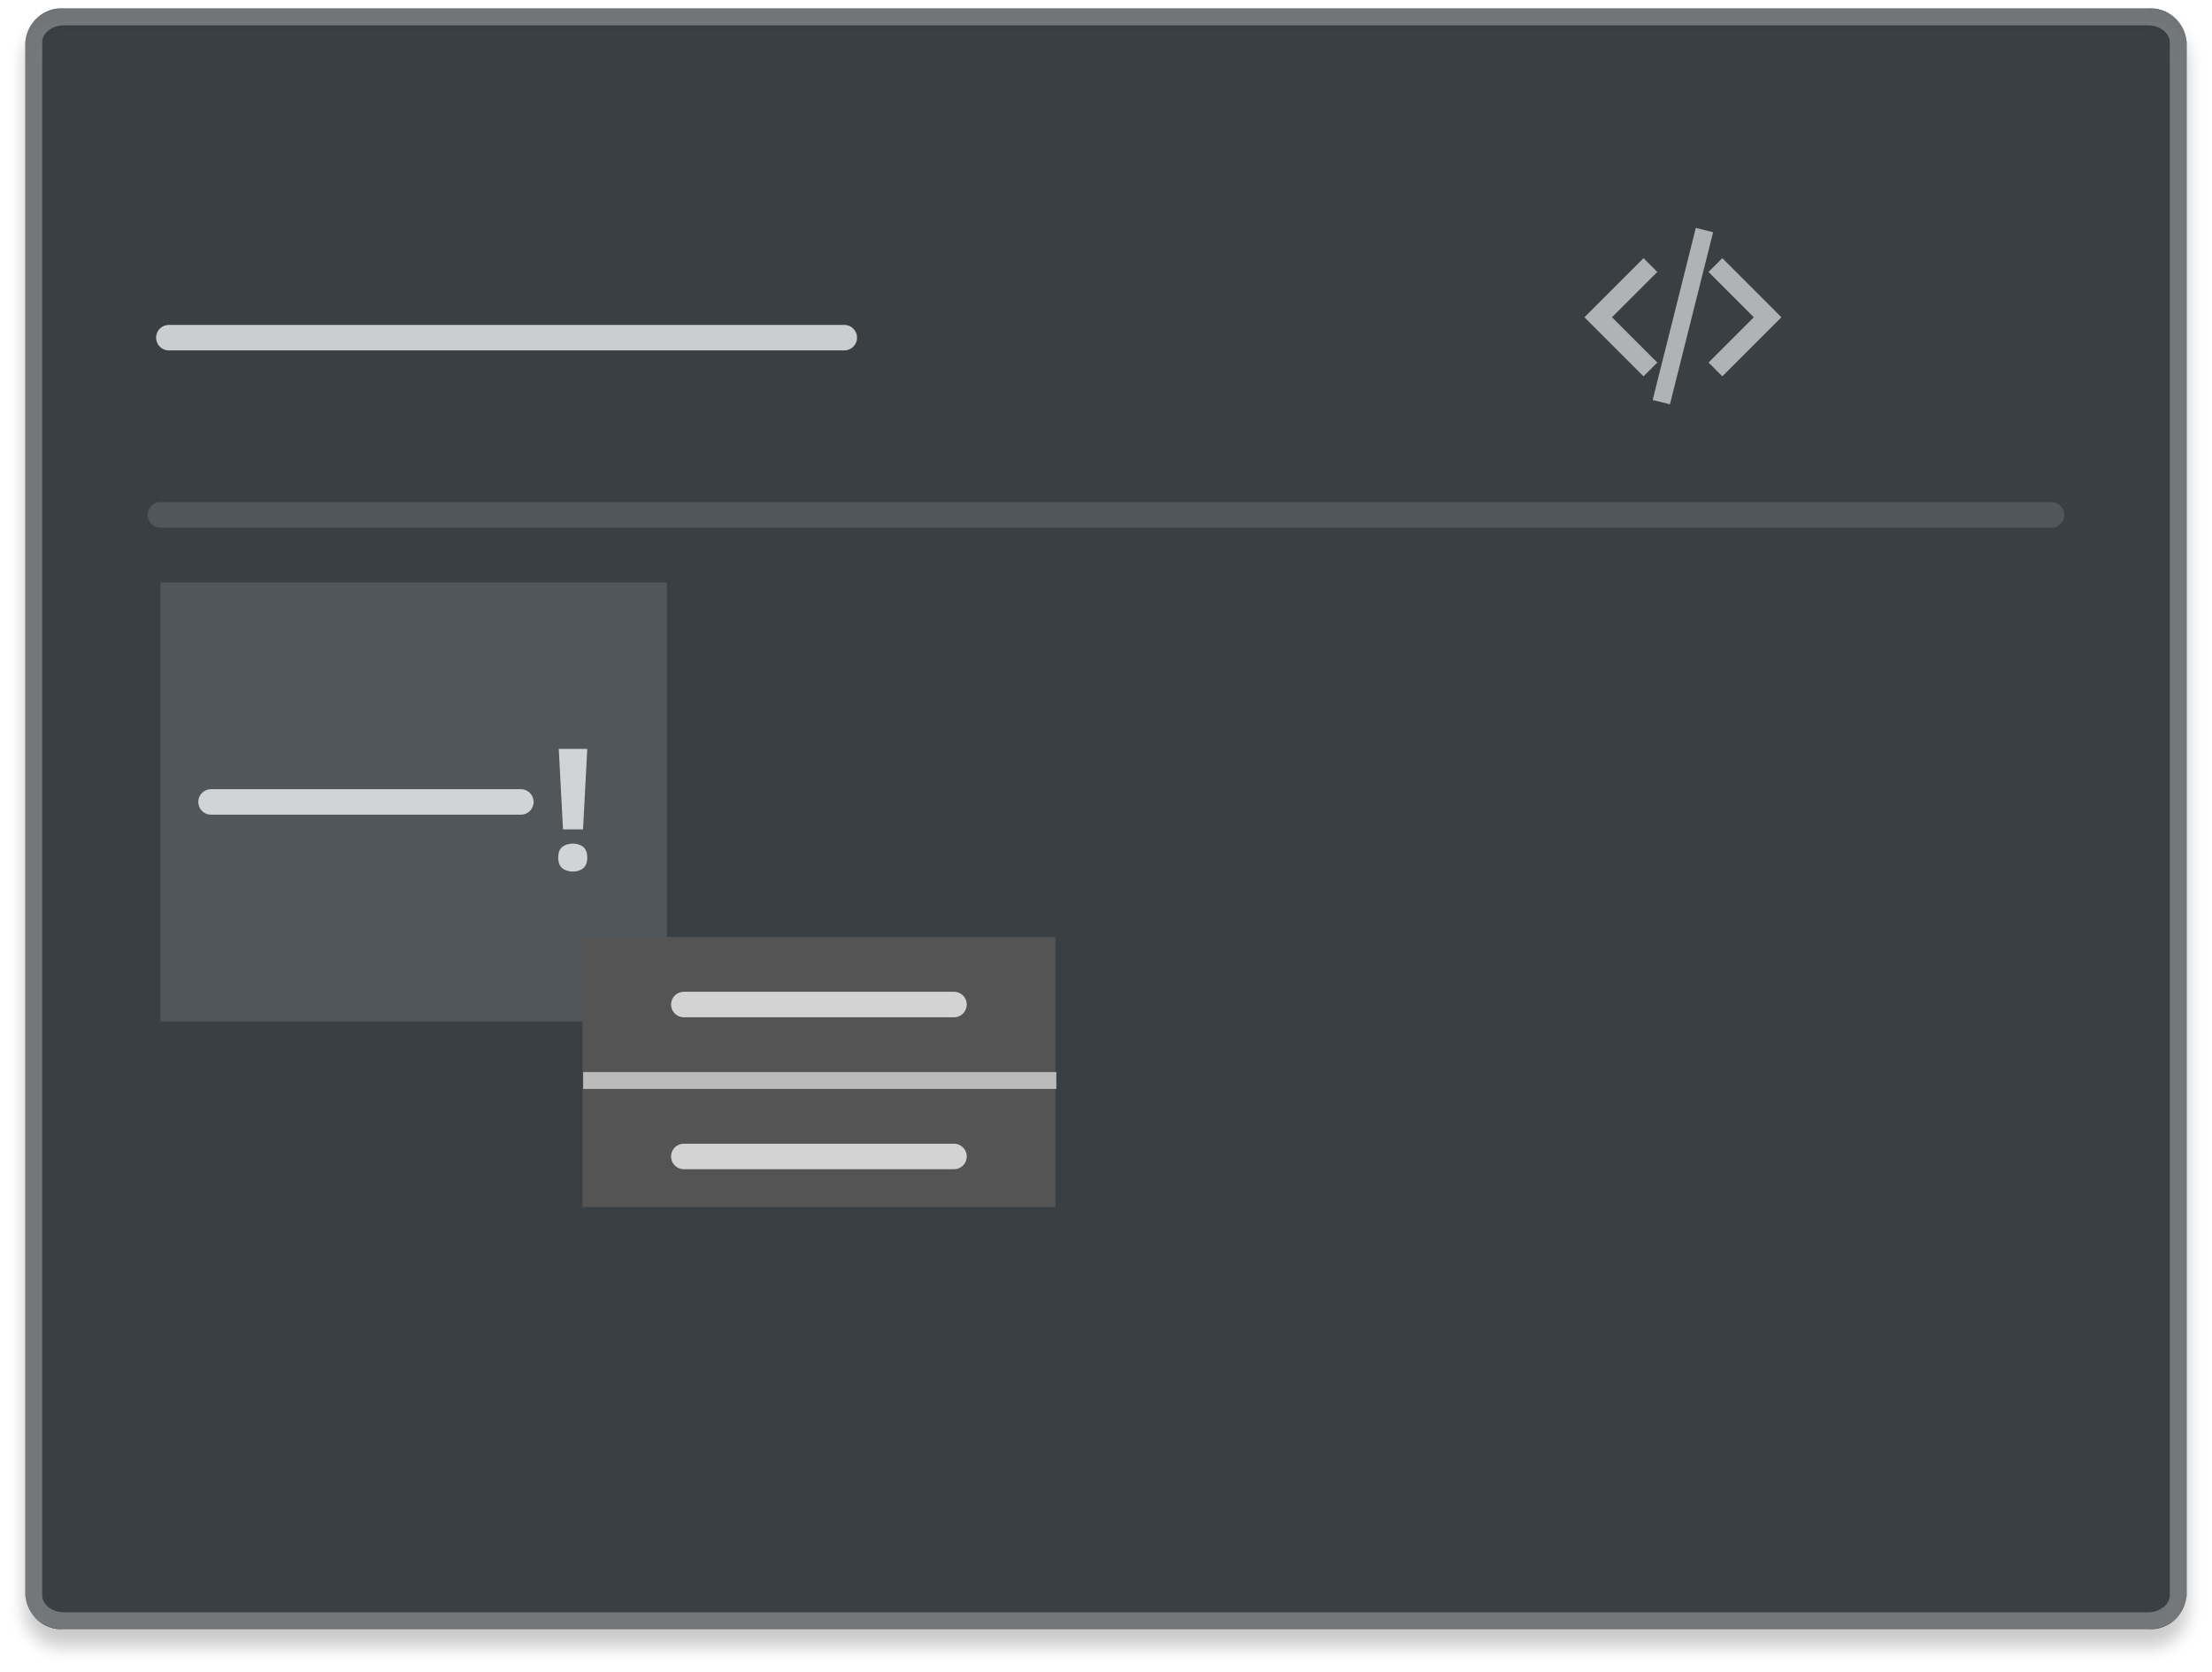
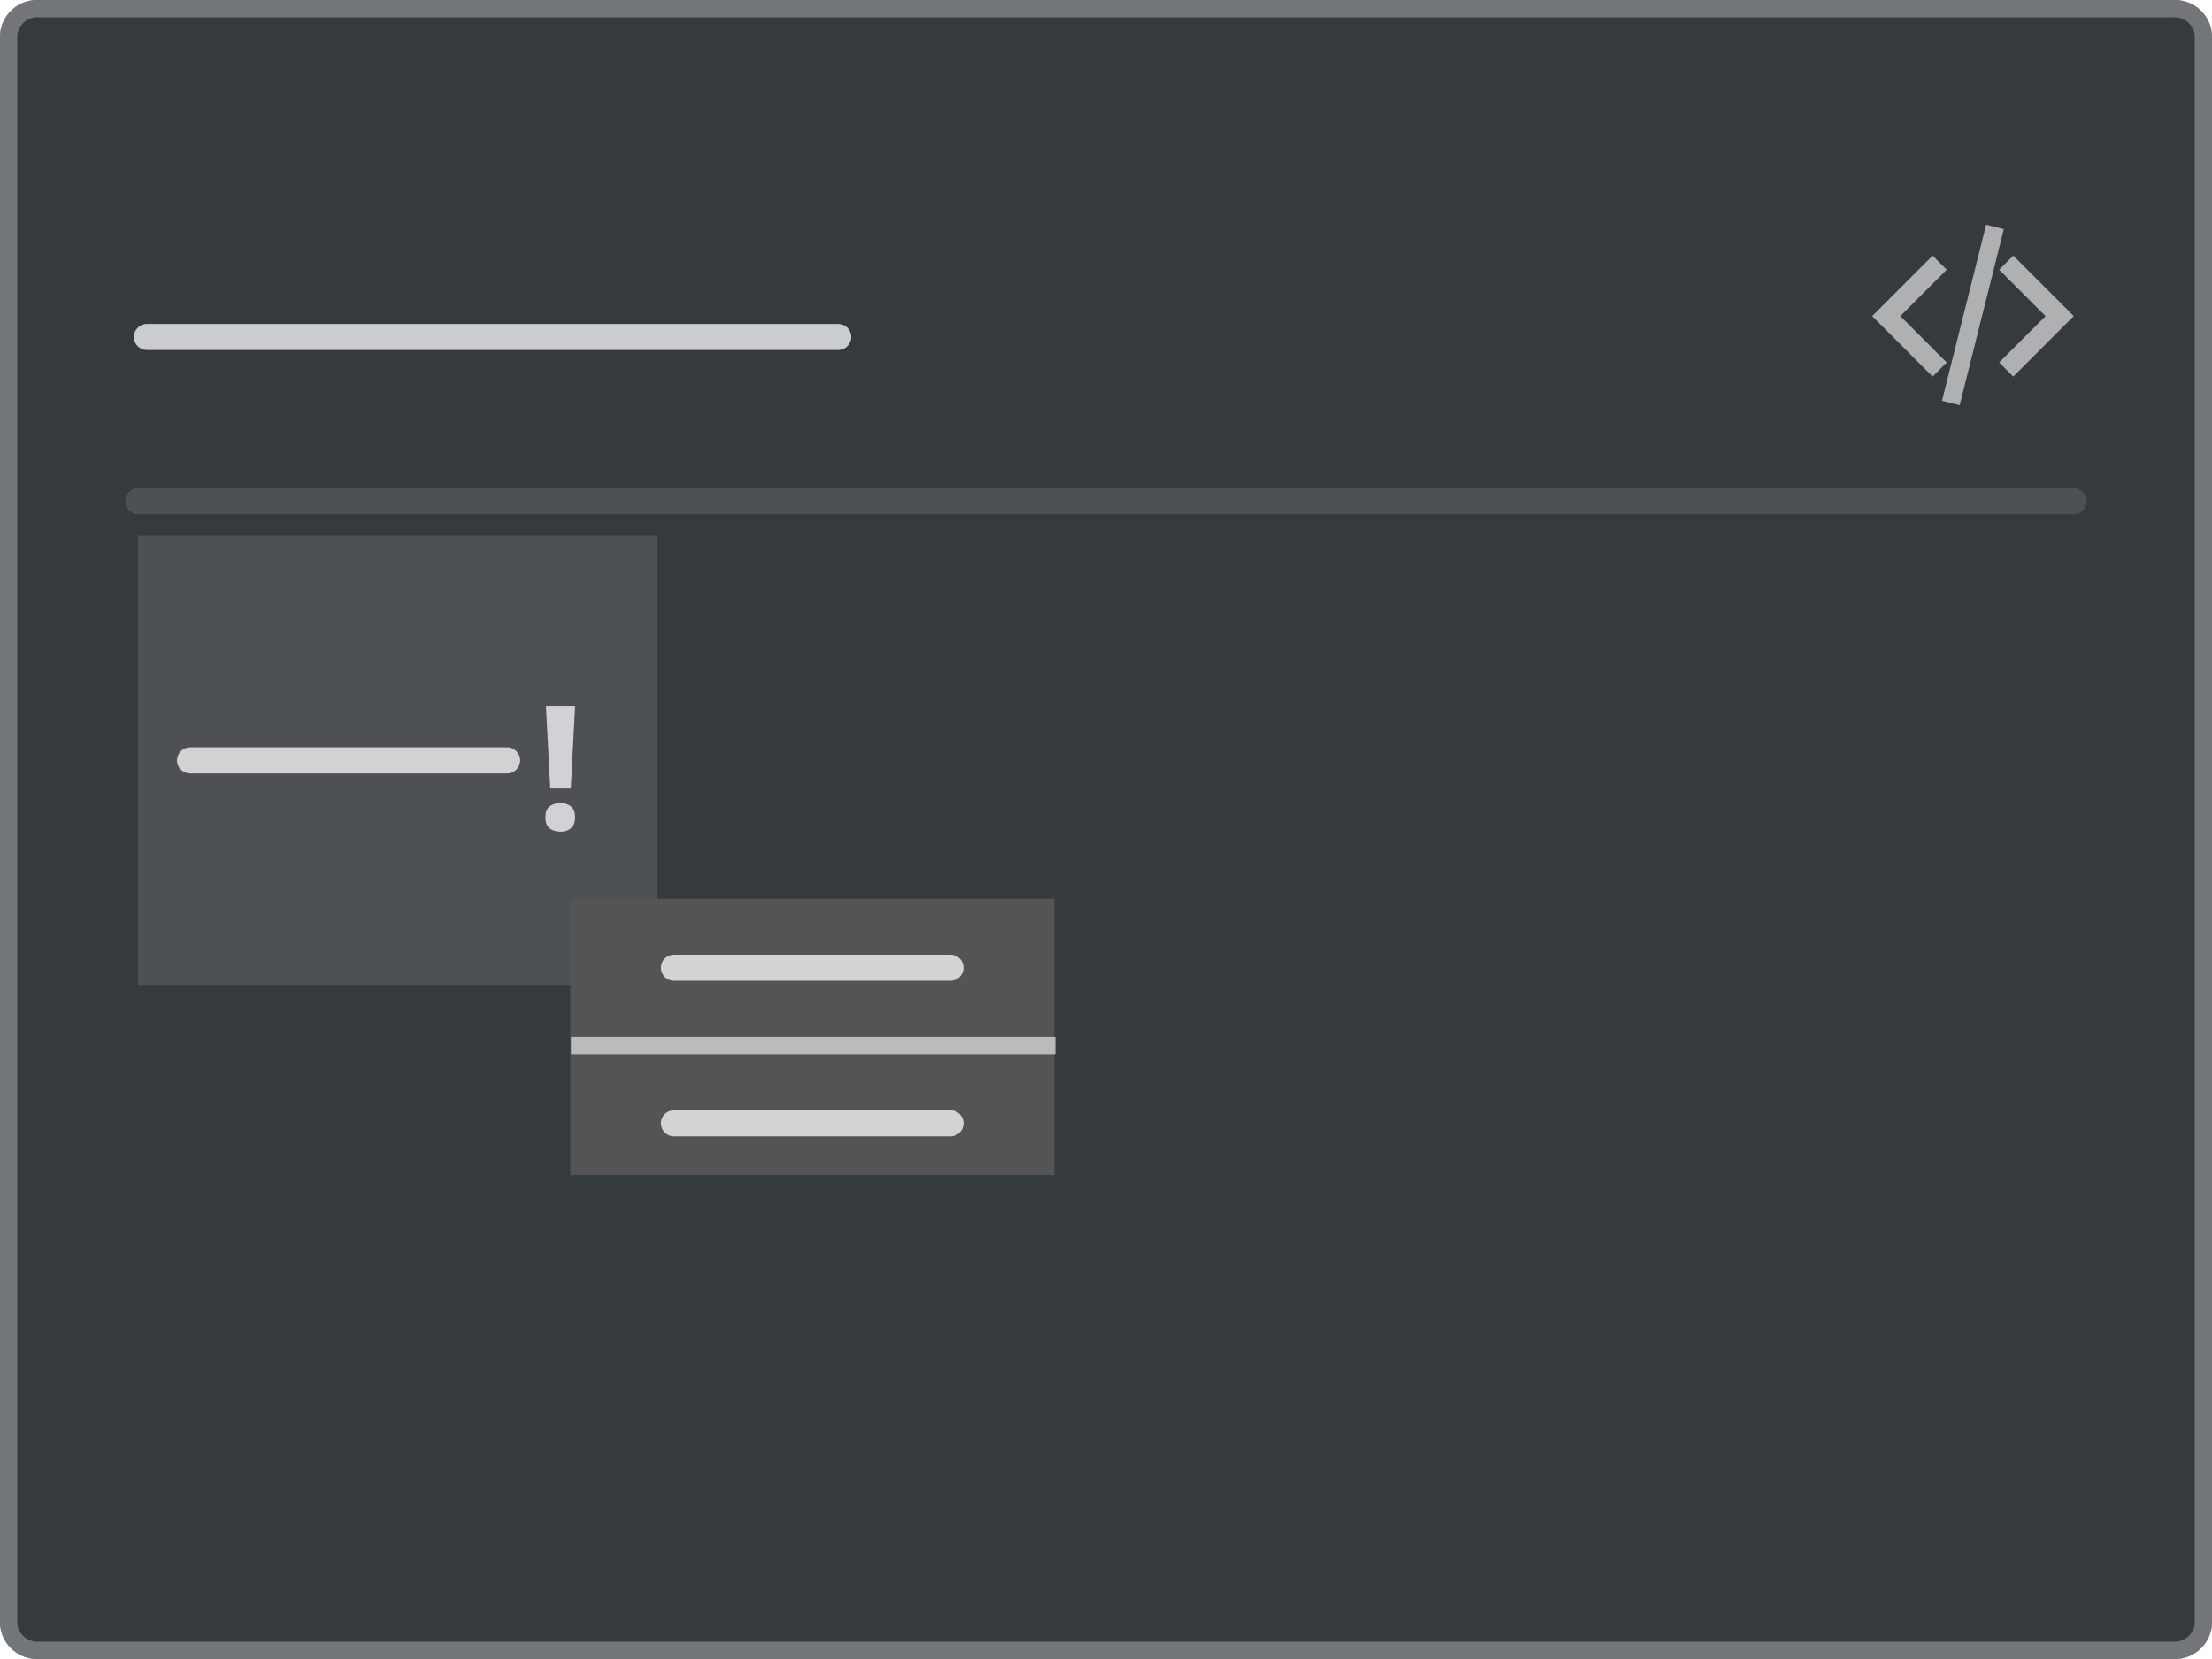
- <svg xmlns="http://www.w3.org/2000/svg" width="131" height="99" viewBox="0 0 131 99">
-   <defs>
-     <filter id="Trazado_7172" x="0" y="0" width="131" height="99" filterUnits="userSpaceOnUse">
-       <feOffset dy="1" input="SourceAlpha" />
-       <feGaussianBlur stdDeviation="0.5" result="blur" />
-       <feFlood flood-opacity="0.161" />
-       <feComposite operator="in" in2="blur" />
-       <feComposite in="SourceGraphic" />
-     </filter>
-     <filter id="Trazado_7255" x="0" y="0" width="131" height="99" filterUnits="userSpaceOnUse">
-       <feOffset dy="1" input="SourceAlpha" />
-       <feGaussianBlur stdDeviation="0.5" result="blur-2" />
-       <feFlood flood-opacity="0.161" />
-       <feComposite operator="in" in2="blur-2" />
-       <feComposite in="SourceGraphic" />
-     </filter>
-     <filter id="Trazado_7256" x="0" y="0" width="131" height="99" filterUnits="userSpaceOnUse">
-       <feOffset dy="1" input="SourceAlpha" />
-       <feGaussianBlur stdDeviation="0.5" result="blur-3" />
-       <feFlood flood-opacity="0.161" />
-       <feComposite operator="in" in2="blur-3" />
-       <feComposite in="SourceGraphic" />
-     </filter>
-   </defs>
-   <g id="Ilustracion_Context_Menu" data-name="Ilustracion  Context Menu" transform="translate(-1022.5 -436.5)">
-     <g id="BG" transform="translate(173 -6)">
-       <g transform="matrix(1, 0, 0, 1, 849.5, 442.5)" filter="url(#Trazado_7172)">
-         <g id="Trazado_7172-2" data-name="Trazado 7172" transform="translate(1.5 0.5)" fill="#121212">
-           <path d="M2.286,0H125.714A2.157,2.157,0,0,1,128,2V94a2.157,2.157,0,0,1-2.286,2H2.286A2.157,2.157,0,0,1,0,94V2A2.157,2.157,0,0,1,2.286,0Z" stroke="none" />
-           <path d="M 2.286 1 C 1.589 1 1 1.458 1 2 L 1 94 C 1 94.542 1.589 95 2.286 95 L 125.714 95 C 126.411 95 127 94.542 127 94 L 127 2 C 127 1.458 126.411 1 125.714 1 L 2.286 1 M 2.286 0 L 125.714 0 C 126.977 0 128 0.895 128 2 L 128 94 C 128 95.105 126.977 96 125.714 96 L 2.286 96 C 1.023 96 0 95.105 0 94 L 0 2 C 0 0.895 1.023 0 2.286 0 Z" stroke="none" fill="rgba(255,255,255,0.12)" />
+ <svg xmlns="http://www.w3.org/2000/svg" width="128" height="96" viewBox="0 0 128 96">
+   <g id="ilustracion_context_menu" data-name="ilustracion context menu" transform="translate(-72 -12)">
+     <g id="Ilustracion_Context_Menu-2" data-name="Ilustracion  Context Menu" transform="translate(-952 -425)">
+       <g id="BG" transform="translate(173 -6)">
+         <path id="Trazado_7172" data-name="Trazado 7172" d="M2.286,0H125.714A2.157,2.157,0,0,1,128,2V94a2.157,2.157,0,0,1-2.286,2H2.286A2.157,2.157,0,0,1,0,94V2A2.157,2.157,0,0,1,2.286,0Z" transform="translate(851 443)" fill="#121212" />
+         <path id="Trazado_7172_-_Contorno" data-name="Trazado 7172 - Contorno" d="M2.286,1A1.186,1.186,0,0,0,1,2V94a1.186,1.186,0,0,0,1.286,1H125.714A1.186,1.186,0,0,0,127,94V2a1.186,1.186,0,0,0-1.286-1H2.286m0-1H125.714A2.157,2.157,0,0,1,128,2V94a2.157,2.157,0,0,1-2.286,2H2.286A2.157,2.157,0,0,1,0,94V2A2.157,2.157,0,0,1,2.286,0Z" transform="translate(851 443)" fill="rgba(255,255,255,0.12)" />
+         <path id="Trazado_7255" data-name="Trazado 7255" d="M2.286,0H125.714A2.157,2.157,0,0,1,128,2V94a2.157,2.157,0,0,1-2.286,2H2.286A2.157,2.157,0,0,1,0,94V2A2.157,2.157,0,0,1,2.286,0Z" transform="translate(851 443)" fill="rgba(255,255,255,0.16)" />
+         <path id="Trazado_7255_-_Contorno" data-name="Trazado 7255 - Contorno" d="M2.286,1A1.186,1.186,0,0,0,1,2V94a1.186,1.186,0,0,0,1.286,1H125.714A1.186,1.186,0,0,0,127,94V2a1.186,1.186,0,0,0-1.286-1H2.286m0-1H125.714A2.157,2.157,0,0,1,128,2V94a2.157,2.157,0,0,1-2.286,2H2.286A2.157,2.157,0,0,1,0,94V2A2.157,2.157,0,0,1,2.286,0Z" transform="translate(851 443)" fill="rgba(255,255,255,0.12)" />
+         <path id="Trazado_7256" data-name="Trazado 7256" d="M2.286,0H125.714A2.157,2.157,0,0,1,128,2V94a2.157,2.157,0,0,1-2.286,2H2.286A2.157,2.157,0,0,1,0,94V2A2.157,2.157,0,0,1,2.286,0Z" transform="translate(851 443)" fill="rgba(20,100,165,0.06)" />
+         <path id="Trazado_7256_-_Contorno" data-name="Trazado 7256 - Contorno" d="M2.286,1A1.186,1.186,0,0,0,1,2V94a1.186,1.186,0,0,0,1.286,1H125.714A1.186,1.186,0,0,0,127,94V2a1.186,1.186,0,0,0-1.286-1H2.286m0-1H125.714A2.157,2.157,0,0,1,128,2V94a2.157,2.157,0,0,1-2.286,2H2.286A2.157,2.157,0,0,1,0,94V2A2.157,2.157,0,0,1,2.286,0Z" transform="translate(851 443)" fill="rgba(255,255,255,0.12)" />
+       </g>
+       <path id="Trazado_7110" data-name="Trazado 7110" d="M18947.141,195.755h-112a.755.755,0,1,1,0-1.51h112a.755.755,0,1,1,0,1.51Z" transform="translate(-17803.143 271)" fill="rgba(255,255,255,0.12)" />
+       <path id="Trazado_7111" data-name="Trazado 7111" d="M18875.145,195.755h-40a.755.755,0,1,1,0-1.51h40a.755.755,0,1,1,0,1.51Z" transform="translate(-17802.645 261.5)" fill="rgba(255,255,255,0.74)" />
+       <g id="Grupo_3944" data-name="Grupo 3944" transform="translate(1131.166 448.292)">
+         <path id="Trazado_7181" data-name="Trazado 7181" d="M5.484,9.683,2.8,7,5.484,4.316,4.667,3.5,1.167,7l3.5,3.5Zm3.033,0L11.2,7,8.517,4.316,9.334,3.5l3.5,3.5-3.5,3.5Z" fill="rgba(255,255,255,0.6)" />
+         <rect id="Rectángulo_6471" data-name="Rectángulo 6471" width="10.508" height="1.055" transform="translate(5.209 11.9) rotate(-75.924)" fill="rgba(255,255,255,0.6)" />
+       </g>
+       <g id="item_3" data-name="item 3" transform="translate(1047.281 515)">
+         <rect id="Rectángulo_6424" data-name="Rectángulo 6424" width="30" height="26" transform="translate(-15.283 -47)" fill="rgba(255,255,255,0.12)" />
+         <path id="Trazado_7084" data-name="Trazado 7084" d="M18853.492,195.755h-18.348a.755.755,0,1,1,0-1.51h18.348a.755.755,0,1,1,0,1.51Z" transform="translate(-18847.428 -229)" fill="rgba(255,255,255,0.74)" />
+         <text id="_" data-name="!" transform="translate(7.717 -30)" fill="rgba(255,255,255,0.74)" font-size="10" font-family="Poppins-Bold, Poppins" font-weight="700">
+           <tspan x="0" y="0">!</tspan>
+         </text>
+         <g id="item1" transform="translate(2)">
+           <rect id="Rectángulo_6499" data-name="Rectángulo 6499" width="28" height="16" transform="translate(7.717 -26)" fill="#545454" />
+           <path id="Trazado_7264" data-name="Trazado 7264" d="M27.564.5H-.46v-1H27.564Z" transform="translate(8.217 -17.5)" fill="rgba(255,255,255,0.6)" />
+           <path id="Trazado_7265" data-name="Trazado 7265" d="M18851.156,195.755h-16a.755.755,0,1,1,0-1.51h16a.755.755,0,1,1,0,1.51Z" transform="translate(-18821.439 -217)" fill="rgba(255,255,255,0.74)" />
+           <path id="Trazado_7266" data-name="Trazado 7266" d="M18851.156,195.755h-16a.755.755,0,1,1,0-1.51h16a.755.755,0,1,1,0,1.51Z" transform="translate(-18821.439 -208)" fill="rgba(255,255,255,0.74)" />
        </g>
-       </g>
-       <g transform="matrix(1, 0, 0, 1, 849.5, 442.5)" filter="url(#Trazado_7255)">
-         <g id="Trazado_7255-2" data-name="Trazado 7255" transform="translate(1.5 0.5)" fill="rgba(255,255,255,0.16)">
-           <path d="M2.286,0H125.714A2.157,2.157,0,0,1,128,2V94a2.157,2.157,0,0,1-2.286,2H2.286A2.157,2.157,0,0,1,0,94V2A2.157,2.157,0,0,1,2.286,0Z" stroke="none" />
-           <path d="M 2.286 1 C 1.589 1 1 1.458 1 2 L 1 94 C 1 94.542 1.589 95 2.286 95 L 125.714 95 C 126.411 95 127 94.542 127 94 L 127 2 C 127 1.458 126.411 1 125.714 1 L 2.286 1 M 2.286 0 L 125.714 0 C 126.977 0 128 0.895 128 2 L 128 94 C 128 95.105 126.977 96 125.714 96 L 2.286 96 C 1.023 96 0 95.105 0 94 L 0 2 C 0 0.895 1.023 0 2.286 0 Z" stroke="none" fill="rgba(255,255,255,0.12)" />
-         </g>
-       </g>
-       <g transform="matrix(1, 0, 0, 1, 849.5, 442.5)" filter="url(#Trazado_7256)">
-         <g id="Trazado_7256-2" data-name="Trazado 7256" transform="translate(1.5 0.5)" fill="rgba(20,100,165,0.06)">
-           <path d="M2.286,0H125.714A2.157,2.157,0,0,1,128,2V94a2.157,2.157,0,0,1-2.286,2H2.286A2.157,2.157,0,0,1,0,94V2A2.157,2.157,0,0,1,2.286,0Z" stroke="none" />
-           <path d="M 2.286 1 C 1.589 1 1 1.458 1 2 L 1 94 C 1 94.542 1.589 95 2.286 95 L 125.714 95 C 126.411 95 127 94.542 127 94 L 127 2 C 127 1.458 126.411 1 125.714 1 L 2.286 1 M 2.286 0 L 125.714 0 C 126.977 0 128 0.895 128 2 L 128 94 C 128 95.105 126.977 96 125.714 96 L 2.286 96 C 1.023 96 0 95.105 0 94 L 0 2 C 0 0.895 1.023 0 2.286 0 Z" stroke="none" fill="rgba(255,255,255,0.12)" />
-         </g>
-       </g>
-     </g>
-     <path id="Trazado_7110" data-name="Trazado 7110" d="M18835.141,195h112" transform="translate(-17803.143 272)" fill="none" stroke="rgba(255,255,255,0.12)" stroke-linecap="round" stroke-width="1.51" />
-     <path id="Trazado_7111" data-name="Trazado 7111" d="M18835.145,195h40" transform="translate(-17802.645 261.5)" fill="none" stroke="rgba(255,255,255,0.74)" stroke-linecap="round" stroke-width="1.51" />
-     <g id="Grupo_3944" data-name="Grupo 3944" transform="translate(1115.166 448.292)">
-       <path id="Trazado_7181" data-name="Trazado 7181" d="M5.484,9.683,2.8,7,5.484,4.316,4.667,3.5,1.167,7l3.5,3.5Zm3.033,0L11.2,7,8.517,4.316,9.334,3.5l3.5,3.5-3.5,3.5Z" fill="rgba(255,255,255,0.6)" />
-       <rect id="Rectángulo_6471" data-name="Rectángulo 6471" width="10.508" height="1.055" transform="translate(5.209 11.9) rotate(-75.924)" fill="rgba(255,255,255,0.6)" />
-     </g>
-     <g id="item_3" data-name="item 3" transform="translate(1047.281 518)">
-       <rect id="Rectángulo_6424" data-name="Rectángulo 6424" width="30" height="26" transform="translate(-15.283 -47)" fill="rgba(255,255,255,0.12)" />
-       <path id="Trazado_7084" data-name="Trazado 7084" d="M18835.145,195h18.348" transform="translate(-18847.428 -229)" fill="none" stroke="rgba(255,255,255,0.74)" stroke-linecap="round" stroke-width="1.51" />
-       <text id="_" data-name="!" transform="translate(7.717 -30)" fill="rgba(255,255,255,0.74)" font-size="10" font-family="Poppins-Bold, Poppins" font-weight="700">
-         <tspan x="0" y="0">!</tspan>
-       </text>
-       <g id="item1" transform="translate(2)">
-         <rect id="Rectángulo_6499" data-name="Rectángulo 6499" width="28" height="16" transform="translate(7.717 -26)" fill="#545454" />
-         <path id="Trazado_7264" data-name="Trazado 7264" d="M-.46,0H27.564" transform="translate(8.217 -17.5)" fill="none" stroke="rgba(255,255,255,0.6)" stroke-width="1" />
-         <path id="Trazado_7265" data-name="Trazado 7265" d="M18835.156,195h16" transform="translate(-18821.439 -217)" fill="none" stroke="rgba(255,255,255,0.74)" stroke-linecap="round" stroke-width="1.51" />
-         <path id="Trazado_7266" data-name="Trazado 7266" d="M18835.156,195h16" transform="translate(-18821.439 -208)" fill="none" stroke="rgba(255,255,255,0.74)" stroke-linecap="round" stroke-width="1.51" />
      </g>
    </g>
  </g>
</svg>
